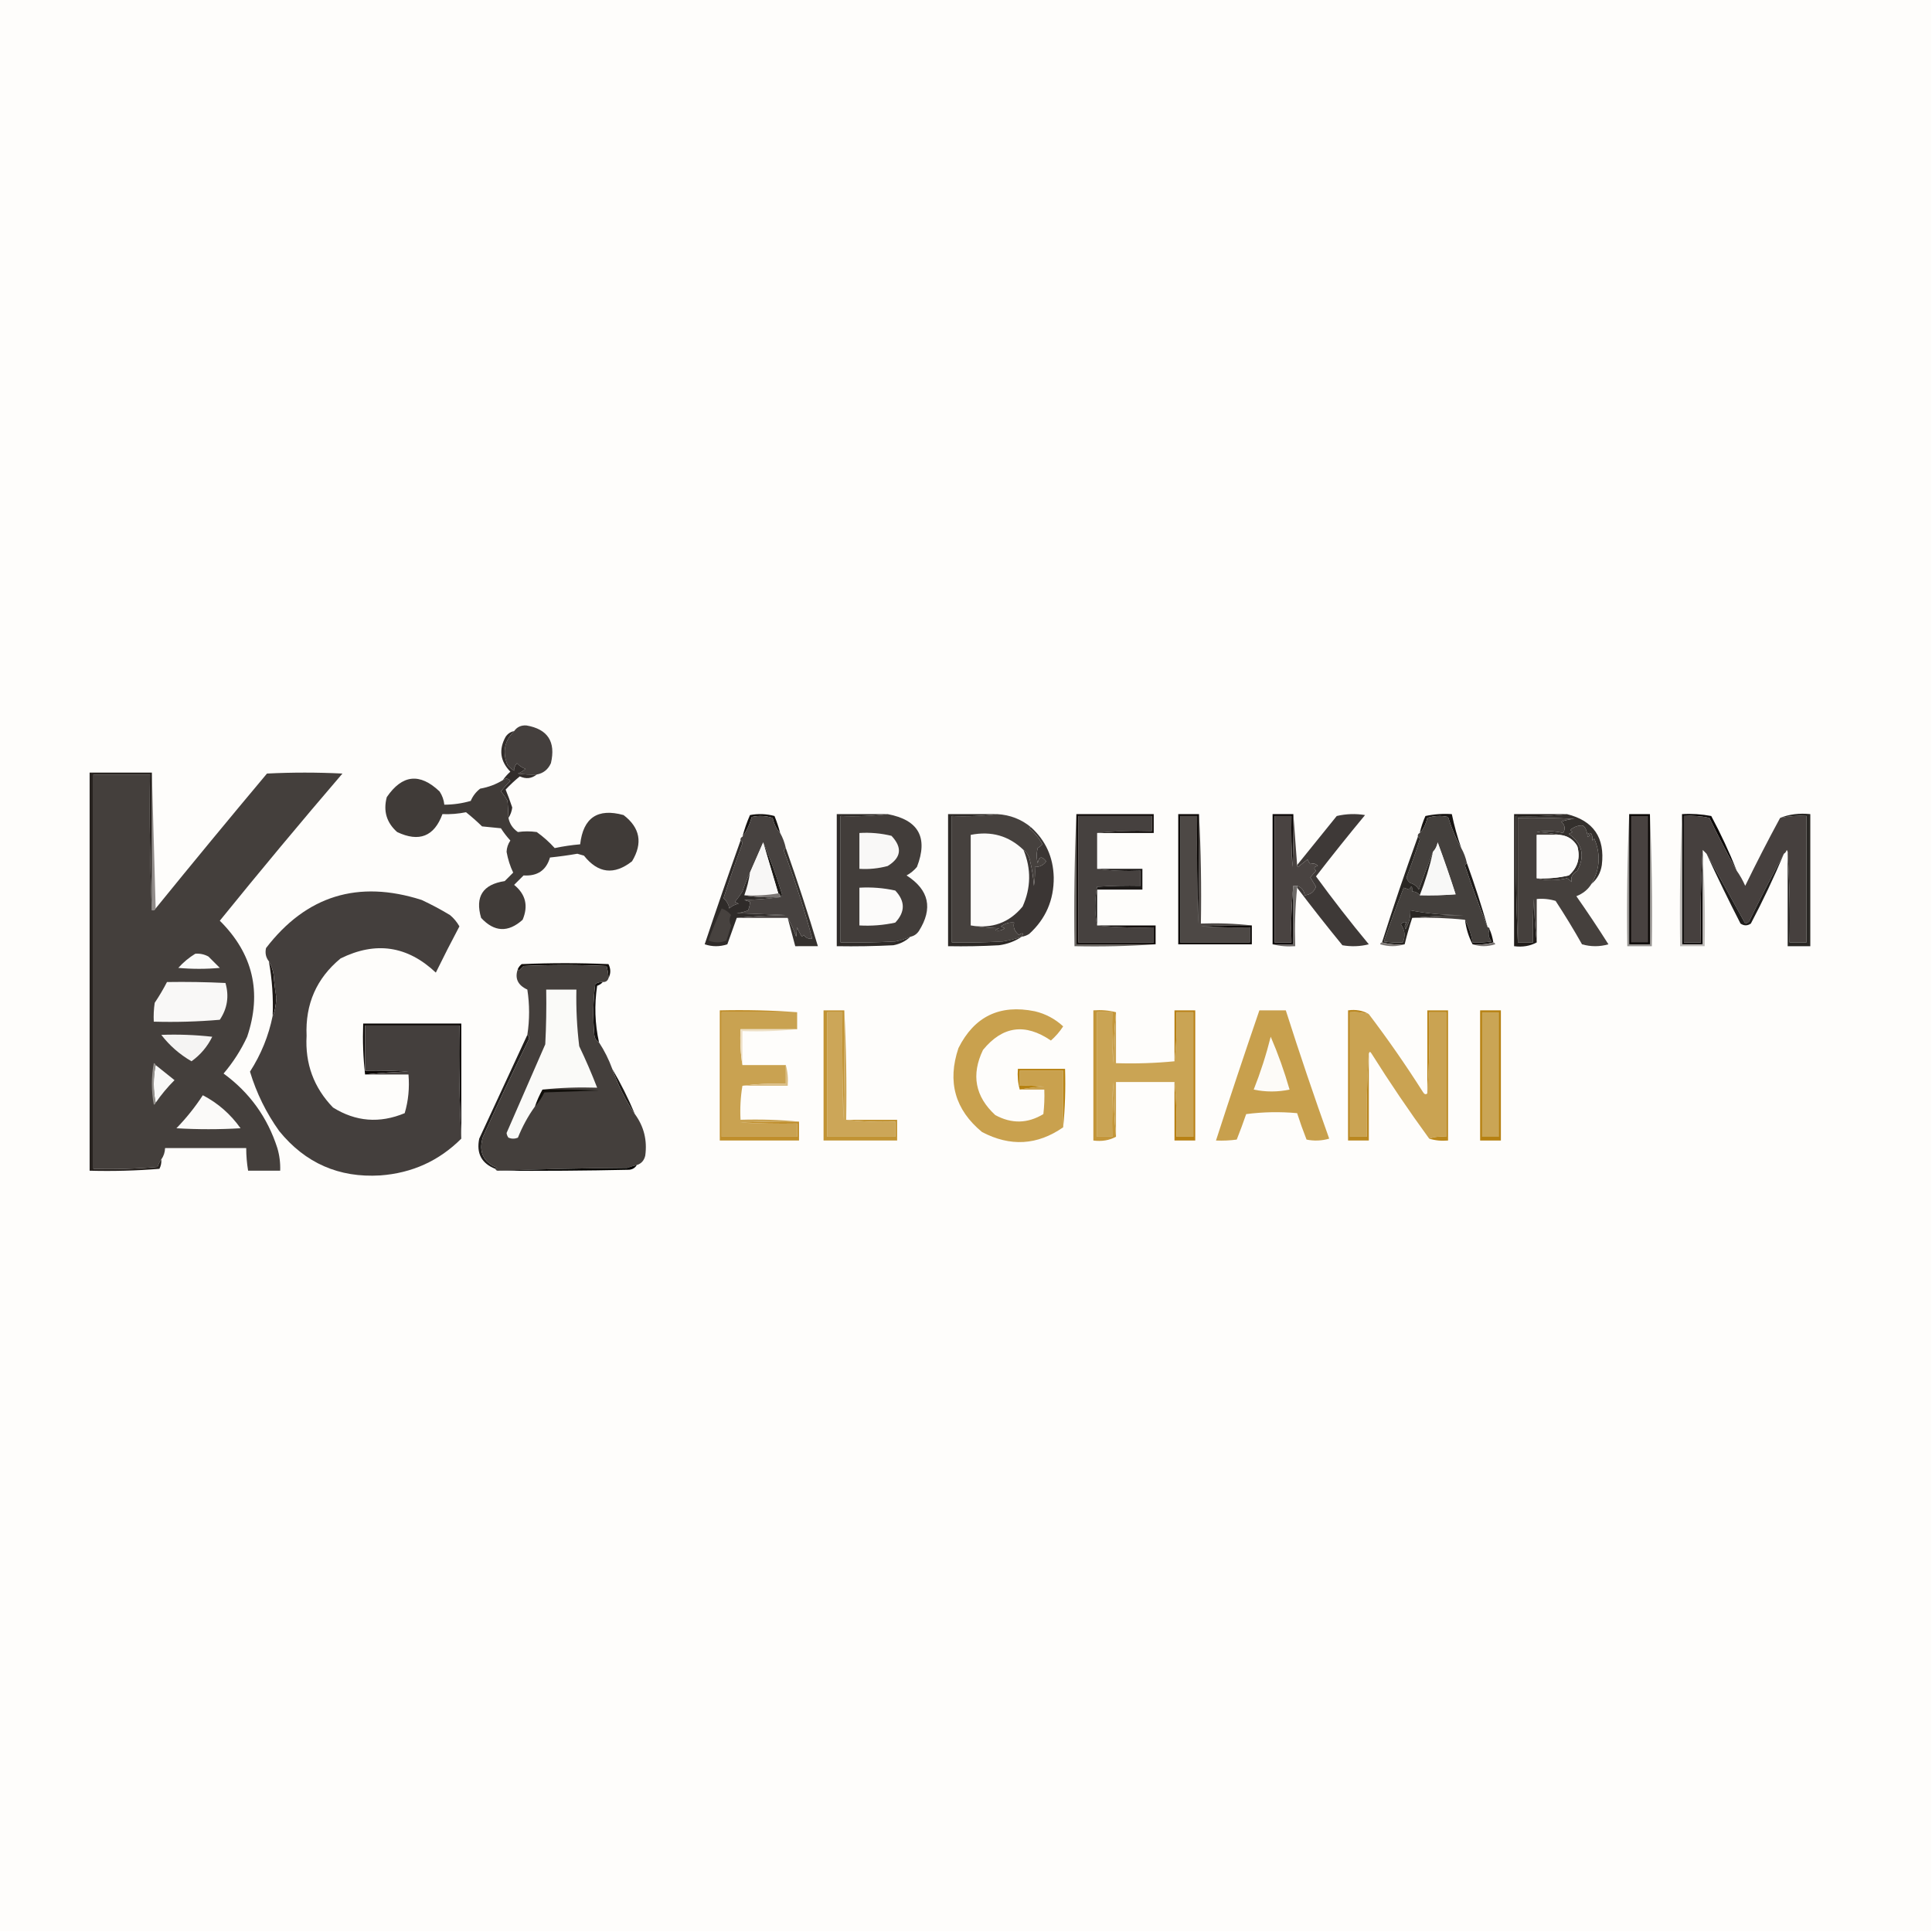
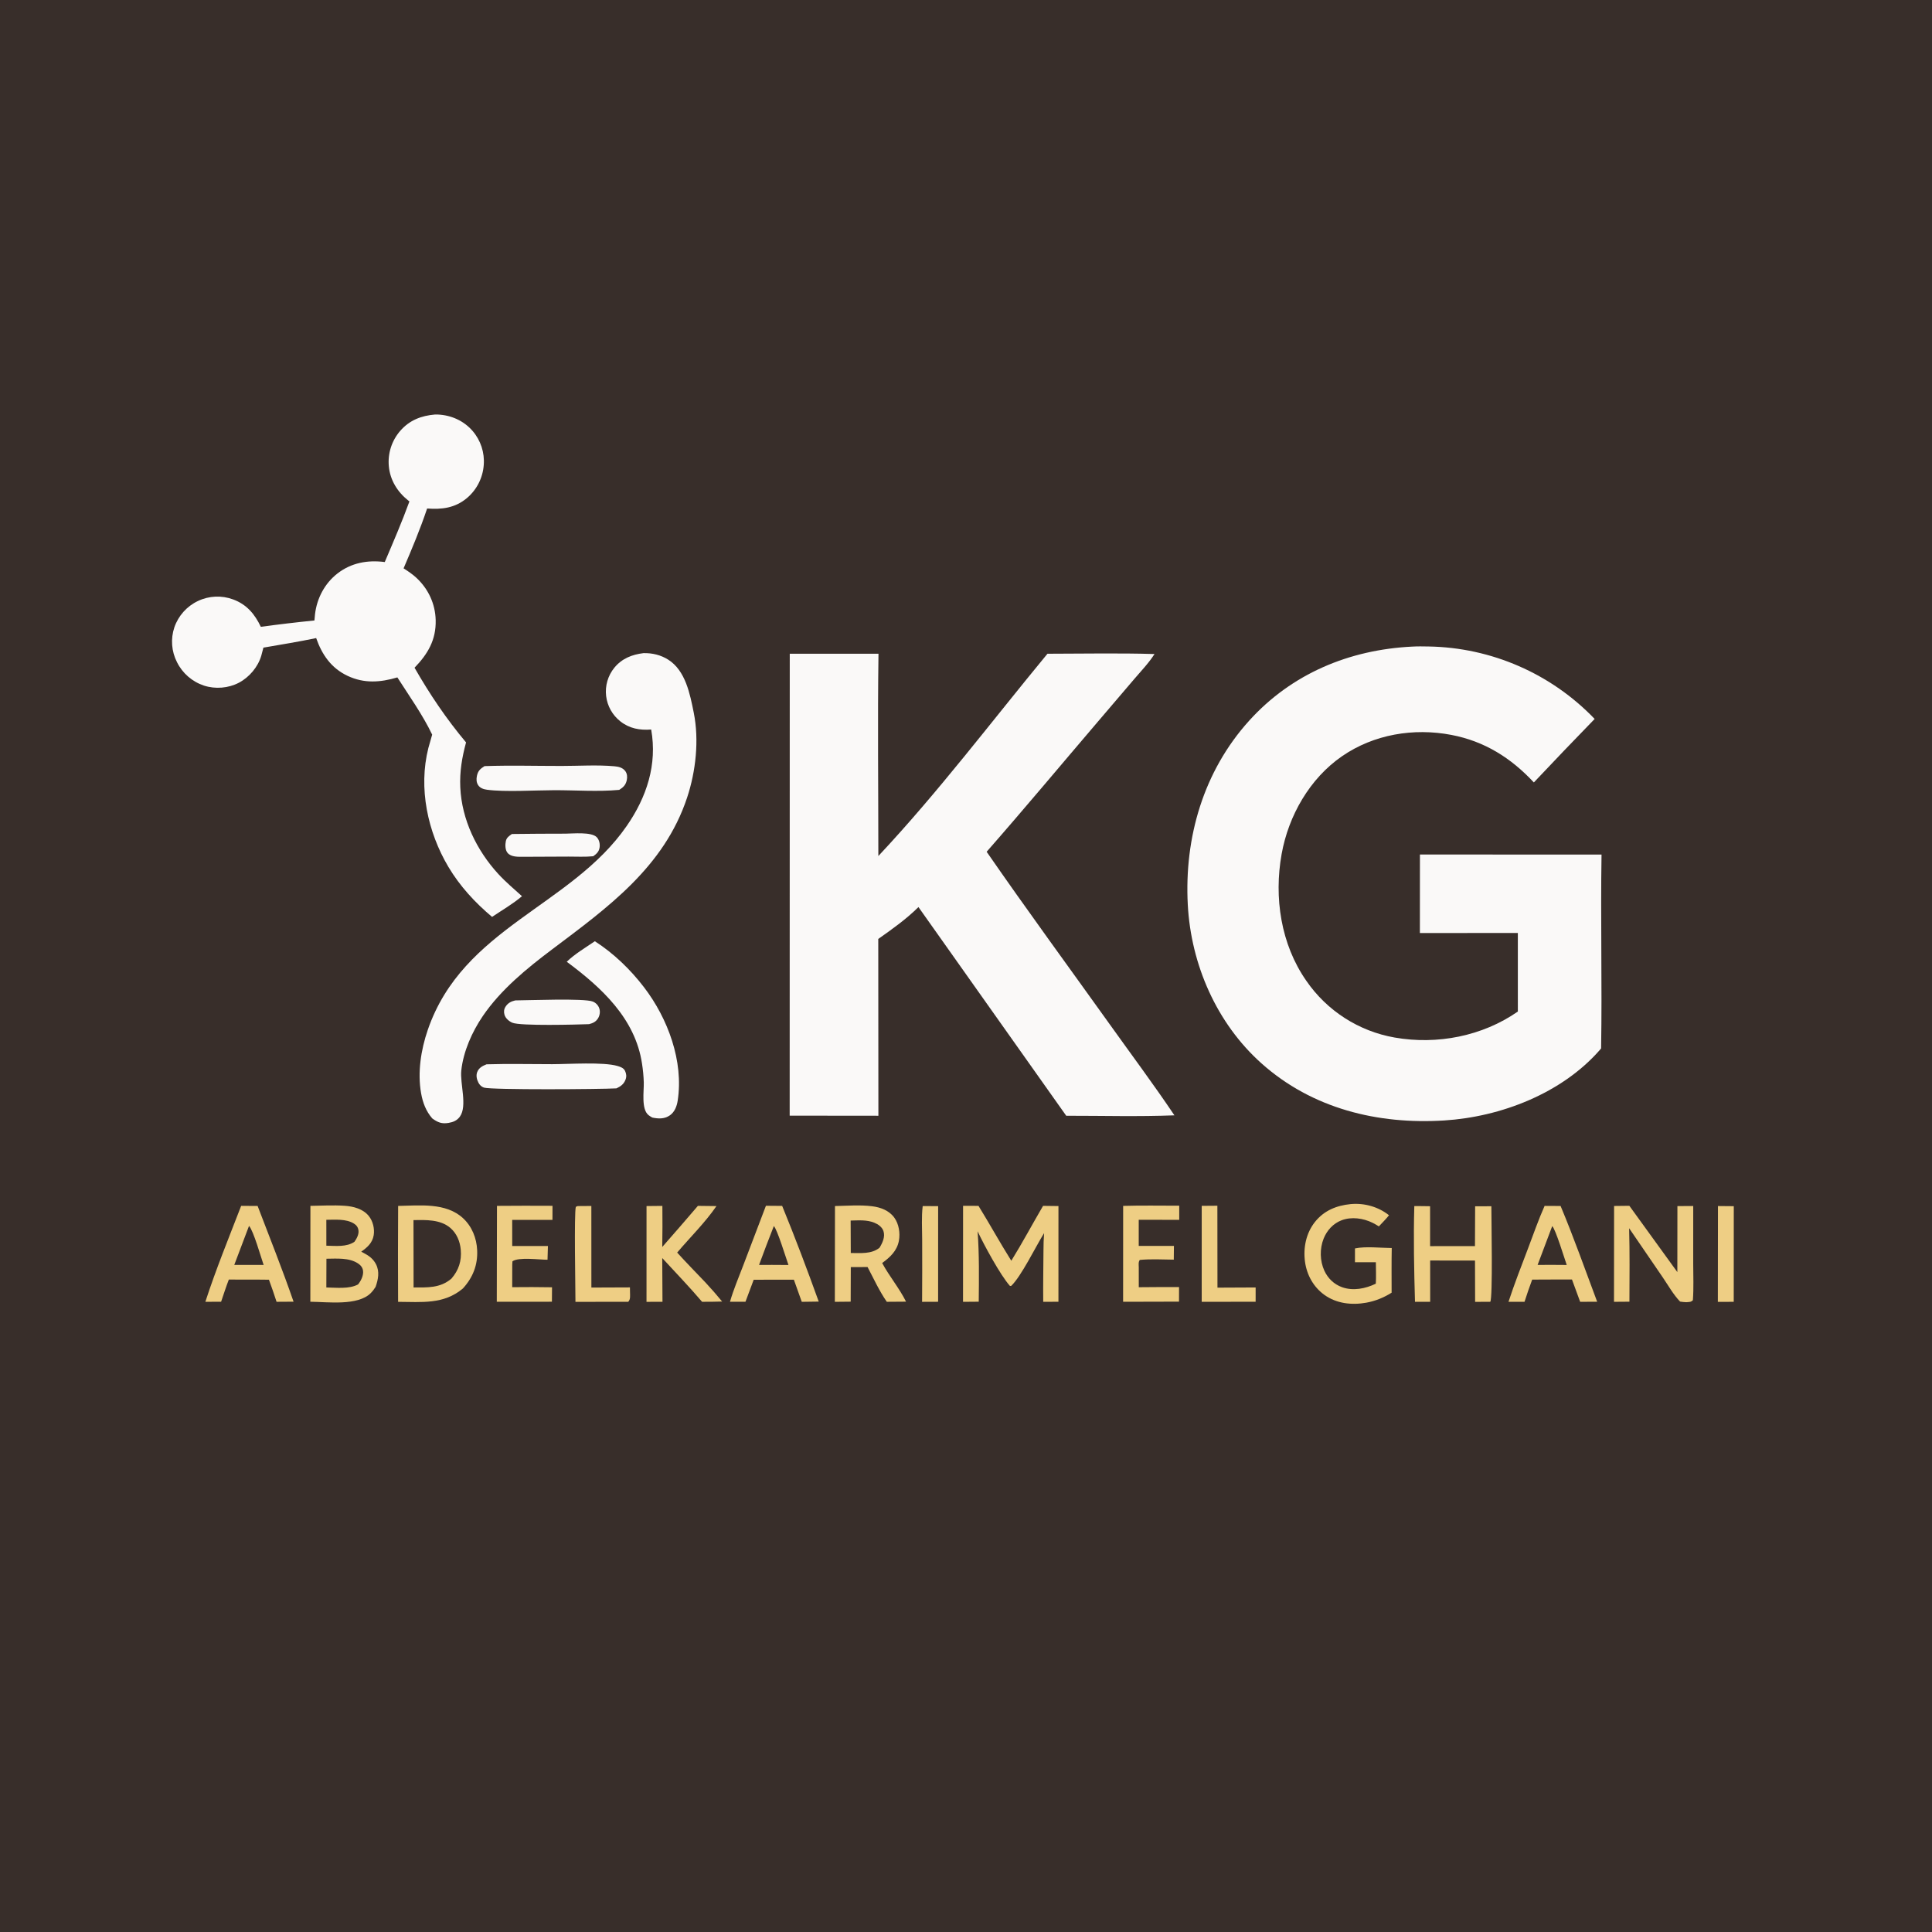
- <svg xmlns="http://www.w3.org/2000/svg" width="1024" height="1024" style="shape-rendering:geometricPrecision;text-rendering:geometricPrecision;image-rendering:optimizeQuality;fill-rule:evenodd;clip-rule:evenodd">
-   <path style="opacity:1" fill="#fefdfb" d="M-.5-.5h1024v1024H-.5V-.5z" />
-   <path style="opacity:1" fill="#443f3d" d="M284.5 410.5a50.464 50.464 0 0 1-10-.5 12.403 12.403 0 0 0 4-2.5c-1.796-.641-3.296-1.641-4.5-3-1.193 1.478-1.693 2.812-1.5 4a14.972 14.972 0 0 1-3.5-3c-2.82-6.872-1.653-12.872 3.5-18 1.531-2.18 3.698-3.18 6.5-3 11.323 1.955 15.656 8.622 13 20-1.512 3.357-4.012 5.357-7.5 6z" />
-   <path style="opacity:1" fill="#322d2b" d="M272.5 387.5c-5.153 5.128-6.32 11.128-3.5 18a14.972 14.972 0 0 0 3.5 3c-.193-1.188.307-2.522 1.5-4 1.204 1.359 2.704 2.359 4.5 3a12.403 12.403 0 0 1-4 2.5c3.317.498 6.65.665 10 .5-2.691 2.166-5.691 2.499-9 1a74.048 74.048 0 0 0-7.5 7 146.358 146.358 0 0 1 3.5 9.5 13.021 13.021 0 0 1-2 5.5 273.887 273.887 0 0 0-.5-9 26.091 26.091 0 0 0-3.5-5 38.929 38.929 0 0 1 5-5.5c-1.064-1.511-2.397-1.677-4-.5a25.14 25.14 0 0 1 4-4.5c-5.412-5.552-6.246-11.719-2.5-18.5 1.129-1.641 2.629-2.641 4.5-3z" />
-   <path style="opacity:1" fill="#918c8a" d="m80.5 409.5 2 72c-.342.838-1.008 1.172-2 1v-73z" />
-   <path style="opacity:1" fill="#151210" d="M413.5 441.5c-1.789-1.734-3.122-4.401-4-8-3.622-1.159-7.289-1.325-11-.5-1.312 4.351-2.979 7.851-5 10.5a78.28 78.28 0 0 1 4-11.5 28.717 28.717 0 0 1 13 .5 71.408 71.408 0 0 1 3 9z" />
-   <path style="opacity:1" fill="#0d0a09" d="M891.5 431.5a62.792 62.792 0 0 1 15.5 1 284.99 284.99 0 0 1 13.5 29 549.422 549.422 0 0 1-14.5-28c-4.401-.967-8.901-1.3-13.5-1v67h9a600.937 600.937 0 0 1 1-49v50h-11v-69z" />
-   <path style="opacity:1" fill="#34302d" d="M830.5 431.5c14.08 3.475 20.247 12.475 18.5 27-.629 4.107-2.463 7.44-5.5 10 4.531-7.765 5.031-15.765 1.5-24l-1 1c.148-1.325-.018-2.492-.5-3.5-.667-.667-1.333-.667-2 0 1.196.654 1.196 1.154 0 1.5-.472-3.704-1.472-5.704-3-6-1.808-.009-3.475.491-5 1.5-1.333.667-1.333 1.333 0 2l-2 1c7.212 5.121 8.712 11.621 4.5 19.5-2.623 1.515-3.623 3.515-3 6a7.248 7.248 0 0 0-2.5-2c-5.463 1.306-10.796 1.306-16 0a61.522 61.522 0 0 0 17-1.5c4.711-4.14 6.211-9.306 4.5-15.5-2.096-3.635-5.263-5.635-9.5-6-3.812-.824-7.812-1.324-12-1.5 4.722-.777 9.389-.61 14 .5 1.312-2.236.979-4.236-1-6a26.724 26.724 0 0 1 7-1.5c-9.994-.5-19.994-.666-30-.5v66a1123.002 1123.002 0 0 1-1-67c9.182.327 18.182-.007 27-1z" />
-   <path style="opacity:1" fill="#46403e" d="M920.5 461.5c1.726 2.442 3.226 5.109 4.5 8a913.526 913.526 0 0 1 18.5-36 53.805 53.805 0 0 1 14-1v67h-9a552.805 552.805 0 0 0-1-47 2.428 2.428 0 0 0-.5-2c-.278.916-.778 1.582-1.5 2a909.611 909.611 0 0 0-18.5 36 3.943 3.943 0 0 1-2 1 6453.93 6453.93 0 0 0-20.5-37l-2-2a600.937 600.937 0 0 0-1 49h-9v-67c4.599-.3 9.099.033 13.5 1a549.422 549.422 0 0 0 14.5 28z" />
-   <path style="opacity:1" fill="#171412" d="M774.5 449.5c-2.668-4.676-5.002-10.176-7-16.5-3.711-.825-7.378-.659-11 .5-.878 3.599-2.211 6.266-4 8a48.716 48.716 0 0 1 3-9 49.87 49.87 0 0 1 14-1 137.743 137.743 0 0 0 5 18z" />
-   <path style="opacity:1" fill="#292724" d="M947.5 452.5a552.805 552.805 0 0 1 1 47h9v-67a53.805 53.805 0 0 0-14 1c4.896-1.946 10.229-2.613 16-2v70h-12v-49z" />
-   <path style="opacity:1" fill="#fcfbfa" d="M542.5 450.5c4.119 10.061 3.952 20.061-.5 30-7.074 8.577-16.241 11.91-27.5 10v-48c10.897-2.177 20.23.49 28 8z" />
-   <path style="opacity:1" fill="#403b38" d="M266.5 413.5c1.603-1.177 2.936-1.011 4 .5a38.929 38.929 0 0 0-5 5.5 26.091 26.091 0 0 1 3.5 5c.229 3.235.396 6.235.5 9 .591 3.114 2.258 5.614 5 7.5 3.26-.482 6.593-.482 10 0 3.552 2.56 6.719 5.393 9.5 8.5a113.352 113.352 0 0 1 13.5-2c1.617-14.115 9.284-19.281 23-15.5 8.781 6.71 10.281 14.877 4.5 24.5-9.498 7.445-17.998 6.445-25.5-3l-3.5-1c-4.82.831-9.653 1.498-14.5 2-1.992 6.791-6.659 9.957-14 9.5l-5 5c6.115 4.959 7.615 11.126 4.5 18.5-7.667 6.875-15 6.541-22-1-3.296-11.235.87-17.735 12.5-19.5l4.5-4.5c-1.616-3.354-2.782-7.02-3.5-11a11.284 11.284 0 0 1 2-6 47.05 47.05 0 0 1-5-6.5l-10-1a114.41 114.41 0 0 0-8.5-7.5 52.85 52.85 0 0 1-12.5 1c-4.351 11.847-12.351 15.014-24 9.5-5.615-4.968-7.448-11.135-5.5-18.5 8.177-11.978 17.51-12.978 28-3 1.411 2.15 2.245 4.484 2.5 7 4.76-.013 9.426-.68 14-2 1.092-2.594 2.759-4.761 5-6.5 4.368-.767 8.368-2.267 12-4.5z" />
-   <path style="opacity:1" fill="#0a0605" d="M685.5 431.5c.166 9.339 0 18.673-.5 28-.5-8.994-.666-17.994-.5-27h-9v67h9c-.327-10.181.006-20.181 1-30v31h-11v-69h11z" />
-   <path style="opacity:1" fill="#3e3937" d="M687.5 470.5v-1c2.393.853 3.726 2.519 4 5 2.881-.198 4.881-1.698 6-4.5l-3-5a604.676 604.676 0 0 0 3-3.5c-1.402-1.342-1.069-2.176 1-2.5-1.072-1.284-2.405-1.617-4-1a9.454 9.454 0 0 1-1.5-2.5l-5 4c-.399-.228-.565-.562-.5-1 6.977-8.648 13.977-17.314 21-26a38.064 38.064 0 0 1 15-.5 1209.93 1209.93 0 0 0-26 32.5 726.761 726.761 0 0 0 28 36 33.225 33.225 0 0 1-14 .5 1024.056 1024.056 0 0 1-24-30.5z" />
-   <path style="opacity:1" fill="#423d3a" d="M470.5 431.5c16.38 3.093 21.547 12.426 15.5 28a18.778 18.778 0 0 1-5.5 4.5c11.937 7.652 14.104 17.485 6.5 29.5-1.129 1.641-2.629 2.641-4.5 3a39.98 39.98 0 0 1-8 2.5c-9.661.5-19.328.666-29 .5v-67c8.517.326 16.85-.007 25-1z" />
-   <path style="opacity:1" fill="#f9f8f7" d="M455.5 441.5a57.025 57.025 0 0 1 17 1.5c5.872 6.225 5.205 11.558-2 16a45.902 45.902 0 0 1-15 1.5v-19z" />
-   <path style="opacity:1" fill="#1d1a18" d="M777.5 457.5a505.146 505.146 0 0 1 11 34 618.173 618.173 0 0 1-12-32.5c.07-.765.403-1.265 1-1.5z" />
-   <path style="opacity:1" fill="#3b3634" d="M546.5 438.5c7.737 7.006 11.737 15.839 12 26.5.115 12.005-4.218 22.005-13 30a10.134 10.134 0 0 1-4 1.5c1.179-2.007.679-2.34-1.5-1-2.282-1.866-3.115-4.032-2.5-6.5-2.517-.257-4.85.41-7 2l2 1c-1.544 1.187-3.211 1.52-5 1l2-1c-5.184-.174-10.184-.674-15-1.5 11.259 1.91 20.426-1.423 27.5-10 4.452-9.939 4.619-19.939.5-30 1.91 1.475 3.076 3.475 3.5 6a78.39 78.39 0 0 1 2 13c.498-3.317.665-6.65.5-10 2.561.053 4.561-.947 6-3-2.316-2.927-3.816-2.593-4.5 1a16.242 16.242 0 0 1 0-8 11.38 11.38 0 0 0 2.5-2 28.54 28.54 0 0 0-7-8.5c.228-.399.562-.565 1-.5z" />
-   <path style="opacity:1" fill="#46413f" d="M581.5 441.5v19c7.482.992 15.148 1.325 23 1v8c-7.674-.166-15.341 0-23 .5-1.327 6.932-1.327 13.765 0 20.5 9.819.994 19.819 1.327 30 1v8h-40v-67h39v8c-9.848-.327-19.514.006-29 1z" />
-   <path style="opacity:1" fill="#1d1a18" d="M581.5 460.5h24v11h-24v19c-1.327-6.735-1.327-13.568 0-20.5 7.659-.5 15.326-.666 23-.5v-8c-7.852.325-15.518-.008-23-1z" />
-   <path style="opacity:1" fill="#45403d" d="M826.5 442.5h-12v23c5.204 1.306 10.537 1.306 16 0a7.248 7.248 0 0 1 2.5 2c-.623-2.485.377-4.485 3-6 4.212-7.879 2.712-14.379-4.5-19.5l2-1c-1.333-.667-1.333-1.333 0-2 1.525-1.009 3.192-1.509 5-1.5 1.528.296 2.528 2.296 3 6 1.196-.346 1.196-.846 0-1.5.667-.667 1.333-.667 2 0 .482 1.008.648 2.175.5 3.5l1-1c3.531 8.235 3.031 16.235-1.5 24-1.827 2.974-4.493 5.141-8 6.5a656.39 656.39 0 0 1 17 25.5c-4.667 1.333-9.333 1.333-14 0a401.586 401.586 0 0 0-14-23 25.879 25.879 0 0 0-10-1v23a260.63 260.63 0 0 1-1.5-23c-.5 7.659-.666 15.326-.5 23h-8v-66c10.006-.166 20.006 0 30 .5-2.4.186-4.734.686-7 1.5 1.979 1.764 2.312 3.764 1 6-4.611-1.11-9.278-1.277-14-.5 4.188.176 8.188.676 12 1.5z" />
-   <path style="opacity:1" fill="#fdfcfb" d="M826.5 442.5c4.237.365 7.404 2.365 9.5 6 1.711 6.194.211 11.36-4.5 15.5a61.522 61.522 0 0 1-17 1.5v-23h12z" />
-   <path style="opacity:1" fill="#474240" d="M413.5 441.5c1.371 2.436 2.371 5.103 3 8-.597.235-.93.735-1 1.5 6.011 16.167 11.011 31.667 15 46.5-1.951.273-3.451-.393-4.5-2l-1 1a29.144 29.144 0 0 1-2.5-5 317.314 317.314 0 0 0-.5 5c-1.232-3.561-2.732-6.894-4.5-10h-27a332.95 332.95 0 0 1 26-1.5l-26-1a20.2 20.2 0 0 0 6-1.5c.665-1.601.999-3.101 1-4.5l-3-1a177.566 177.566 0 0 0 19-1.5c.597-.235.93-.735 1-1.5-3.032-9.99-6.366-19.156-10-27.5a5898.689 5898.689 0 0 0-7 16 86.539 86.539 0 0 0-4 10 47.127 47.127 0 0 1-4 5.5l2 1c-1.921.36-3.588 1.194-5 2.5-.171-1.824-1.171-3.658-3-5.5a743.374 743.374 0 0 1 10-29c-.07-.765-.403-1.265-1-1.5-.172-.992.162-1.658 1-2 2.021-2.649 3.688-6.149 5-10.5 3.711-.825 7.378-.659 11 .5.878 3.599 2.211 6.266 4 8z" />
-   <path style="opacity:1" fill="#1d1a17" d="M413.5 475.5c.172-.992-.162-1.658-1-2l-8-27c3.634 8.344 6.968 17.51 10 27.5-.07.765-.403 1.265-1 1.5z" />
-   <path style="opacity:1" fill="#f8f7f6" d="m404.5 446.5 8 27c-5.81.99-11.81 1.323-18 1a60.48 60.48 0 0 0 3-12 5898.689 5898.689 0 0 1 7-16z" />
-   <path style="opacity:1" fill="#2f2b28" d="M470.5 431.5c-8.15.993-16.483 1.326-25 1v67c9.672.166 19.339 0 29-.5a39.98 39.98 0 0 0 8-2.5c-2.465 2.337-5.465 3.837-9 4.5-9.994.5-19.994.666-30 .5v-70h27z" />
-   <path style="opacity:1" fill="#fcfbfa" d="M455.5 470.5c6.425-.37 12.758.13 19 1.5 5.333 5.667 5.333 11.333 0 17a69.558 69.558 0 0 1-19 1.5v-20z" />
-   <path style="opacity:1" fill="#2f2b29" d="M392.5 445.5c.597.235.93.735 1 1.5a743.374 743.374 0 0 0-10 29c1.829 1.842 2.829 3.676 3 5.5 1.412-1.306 3.079-2.14 5-2.5l-2-1a47.127 47.127 0 0 0 4-5.5 86.539 86.539 0 0 1 4-10 60.48 60.48 0 0 1-3 12c6.145.99 12.478 1.323 19 1a177.566 177.566 0 0 1-19 1.5l3 1c-.001 1.399-.335 2.899-1 4.5a20.2 20.2 0 0 1-6 1.5l26 1c-8.843.17-17.51.67-26 1.5-1.658 4.638-3.325 9.305-5 14-4 1.333-8 1.333-12 0a2664.541 2664.541 0 0 1 19-55z" />
-   <path style="opacity:1" fill="#67635f" d="M570.5 431.5v69h42a462.903 462.903 0 0 1-43 1c-.331-23.506.002-46.839 1-70z" />
-   <path style="opacity:1" fill="#1f1d1b" d="M945.5 452.5a466.37 466.37 0 0 1-17.5 37c-1.814 1.26-3.647 1.26-5.5 0a945.555 945.555 0 0 1-18-37 6453.93 6453.93 0 0 1 20.5 37 3.943 3.943 0 0 0 2-1 909.611 909.611 0 0 1 18.5-36z" />
-   <path style="opacity:1" fill="#7a7573" d="M412.5 473.5c.838.342 1.172 1.008 1 2-6.522.323-12.855-.01-19-1 6.19.323 12.19-.01 18-1z" />
-   <path style="opacity:1" fill="#44403d" d="M774.5 449.5c1.371 2.436 2.371 5.103 3 8-.597.235-.93.735-1 1.5a618.173 618.173 0 0 0 12 32.5c.667 0 1 .333 1 1-.931 2.146-.597 4.312 1 6.5-3.317.498-6.65.665-10 .5-.735-4.305-2.068-8.305-4-12a204.323 204.323 0 0 0-28-1c8.824-.83 17.824-1.33 27-1.5-9.522.105-18.855-.728-28-2.5.178 3.355-.655 6.688-2.5 10-.684-1.284-.517-2.451.5-3.5-1.225-.563-2.225-.23-3 1 2.166 2.989 2.499 6.155 1 9.5a50.464 50.464 0 0 1-10-.5 731.22 731.22 0 0 1 10.5-28.5l3 1c1.087-2.432 1.587-2.098 1.5 1 1.699.027 3.033.694 4 2 6.342.166 12.675 0 19-.5a669.699 669.699 0 0 0-9.5-27.5c-.374 1.991-1.207 3.658-2.5 5a673.62 673.62 0 0 0-7.5 20c-1.008-1.759-2.508-2.926-4.5-3.5-1.074-.739-1.741-1.739-2-3a355.495 355.495 0 0 0 7-20c-.07-.765-.403-1.265-1-1.5-.172-.992.162-1.658 1-2 1.789-1.734 3.122-4.401 4-8 3.622-1.159 7.289-1.325 11-.5 1.998 6.324 4.332 11.824 7 16.5z" />
-   <path style="opacity:1" fill="#f8f8f7" d="M752.5 474.5a152.536 152.536 0 0 0 7-23c1.293-1.342 2.126-3.009 2.5-5a669.699 669.699 0 0 1 9.5 27.5c-6.325.5-12.658.666-19 .5z" />
-   <path style="opacity:1" fill="#130e0c" d="M570.5 431.5h41v10h-30c9.486-.994 19.152-1.327 29-1v-8h-39v67h40v-8c-10.181.327-20.181-.006-30-1h31v10h-42v-69z" />
-   <path style="opacity:1" fill="#bdbab7" d="M891.5 431.5v69h11v-47a576.628 576.628 0 0 1 1 48h-13c-.331-23.506.002-46.839 1-70z" />
-   <path style="opacity:1" fill="#211d1a" d="M830.5 431.5c-8.818.993-17.818 1.327-27 1-.331 22.506.003 44.84 1 67h8c-.166-7.674 0-15.341.5-23a260.63 260.63 0 0 0 1.5 23c-3.529 1.923-7.529 2.589-12 2v-70h28z" />
-   <path style="opacity:1" fill="#47423f" d="M382.5 481.5c1.949.684 3.615 1.851 5 3.5-1.048 1.756-1.048 3.59 0 5.5a111.02 111.02 0 0 1-2.5 8c-3.125 1.287-6.291 1.287-9.5 0a198.782 198.782 0 0 1 7-17z" />
-   <path style="opacity:1" fill="#494341" d="m685.5 431.5 2 27c-.065.438.101.772.5 1l5-4c.374.916.874 1.75 1.5 2.5 1.595-.617 2.928-.284 4 1-2.069.324-2.402 1.158-1 2.5a604.676 604.676 0 0 1-3 3.5l3 5c-1.119 2.802-3.119 4.302-6 4.5-.274-2.481-1.607-4.147-4-5h-2c-.994 9.819-1.327 19.819-1 30h-9v-67h9c-.166 9.006 0 18.006.5 27 .5-9.327.666-18.661.5-28z" />
-   <path style="opacity:1" fill="#6d6967" d="M685.5 469.5h2v1c-.994 10.153-1.328 20.486-1 31-4.202.317-8.202-.017-12-1h11v-31z" />
-   <path style="opacity:1" fill="#292623" d="M751.5 443.5c.597.235.93.735 1 1.5a355.495 355.495 0 0 1-7 20c.259 1.261.926 2.261 2 3 1.992.574 3.492 1.741 4.5 3.5a673.62 673.62 0 0 1 7.5-20 152.536 152.536 0 0 1-7 23c-.967-1.306-2.301-1.973-4-2 .087-3.098-.413-3.432-1.5-1l-3-1a731.22 731.22 0 0 0-10.5 28.5c3.317.498 6.65.665 10 .5 1.499-3.345 1.166-6.511-1-9.5.775-1.23 1.775-1.563 3-1-1.017 1.049-1.184 2.216-.5 3.5 1.845-3.312 2.678-6.645 2.5-10 9.145 1.772 18.478 2.605 28 2.5-9.176.17-18.176.67-27 1.5a167.71 167.71 0 0 0-4 14c-4.202.317-8.202-.017-12-1a1381.426 1381.426 0 0 1 19-56z" />
-   <path style="opacity:1" fill="#979491" d="M863.5 431.5v69h11v-69a1225.063 1225.063 0 0 1 1 70h-13c-.331-23.506.002-46.839 1-70z" />
-   <path style="opacity:1" fill="#0a0705" d="M863.5 431.5h11v69h-11v-69z" />
-   <path style="opacity:1" fill="#484240" d="M864.5 432.5h9v67h-9v-67z" />
-   <path style="opacity:1" fill="#443f3c" d="M85.5 614.5c-.839 1.141-1.506 2.474-2 4a289.882 289.882 0 0 1-34 1v-209h30c-.33 24.172.002 48.172 1 72 .992.172 1.658-.162 2-1a5869.081 5869.081 0 0 1 59-71.5 400.05 400.05 0 0 1 40 0 3608.49 3608.49 0 0 0-65 78c17.598 17.467 22.432 37.967 14.5 61.5a84.814 84.814 0 0 1-12.5 19.5c13.786 10.072 23.286 23.239 28.5 39.5a37.118 37.118 0 0 1 1.5 12h-17a73.314 73.314 0 0 1-1-12h-43c-.095 2.286-.762 4.286-2 6z" />
-   <path style="opacity:1" fill="#46413e" d="M528.5 431.5c6.858.392 12.858 2.726 18 7-.438-.065-.772.101-1 .5a28.54 28.54 0 0 1 7 8.5 11.38 11.38 0 0 1-2.5 2 16.242 16.242 0 0 0 0 8c.684-3.593 2.184-3.927 4.5-1-1.439 2.053-3.439 3.053-6 3a50.464 50.464 0 0 1-.5 10 78.39 78.39 0 0 0-2-13c-.424-2.525-1.59-4.525-3.5-6-7.77-7.51-17.103-10.177-28-8v48c4.816.826 9.816 1.326 15 1.5l-2 1c1.789.52 3.456.187 5-1l-2-1c2.15-1.59 4.483-2.257 7-2-.615 2.468.218 4.634 2.5 6.5 2.179-1.34 2.679-1.007 1.5 1a60.826 60.826 0 0 1-10 2.5c-8.994.5-17.994.666-27 .5v-67c8.184.326 16.184-.008 24-1z" />
-   <path style="opacity:1" fill="#35312e" d="M416.5 449.5a1183.376 1183.376 0 0 1 17 52h-12l-4-15c1.768 3.106 3.268 6.439 4.5 10 .179-1.924.346-3.591.5-5a29.144 29.144 0 0 0 2.5 5l1-1c1.049 1.607 2.549 2.273 4.5 2-3.989-14.833-8.989-30.333-15-46.5.07-.765.403-1.265 1-1.5z" />
-   <path style="opacity:1" fill="#2d2926" d="M528.5 431.5c-7.816.992-15.816 1.326-24 1v67c9.006.166 18.006 0 27-.5a60.826 60.826 0 0 0 10-2.5c-3.548 2.399-7.548 3.899-12 4.5-8.994.5-17.994.666-27 .5v-70h26z" />
-   <path style="opacity:1" fill="#4d4845" d="M635.5 431.5a841.82 841.82 0 0 1 1 58c9.182-.327 18.182.007 27 1-9.006-.166-18.006 0-27 .5 8.66.5 17.327.666 26 .5v8h-37v-67h9c-.167 19.003 0 38.003.5 57 .5-19.33.667-38.664.5-58z" />
-   <path style="opacity:1" fill="#0e0a08" d="M635.5 431.5c.167 19.336 0 38.67-.5 58-.5-18.997-.667-37.997-.5-57h-9v67h37v-8c-8.673.166-17.34 0-26-.5 8.994-.5 17.994-.666 27-.5v10h-39v-69h11z" />
-   <path style="opacity:1" fill="#181513" d="M776.5 487.5c1.932 3.695 3.265 7.695 4 12 3.35.165 6.683-.002 10-.5-1.597-2.188-1.931-4.354-1-6.5a29.417 29.417 0 0 1 2 7c-3.462.982-7.129 1.315-11 1-2.11-4.002-3.443-8.335-4-13z" />
-   <path style="opacity:1" fill="#7d7875" d="M732.5 499.5c3.798.983 7.798 1.317 12 1-4.183 1.311-8.516 1.311-13 0 .124-.607.457-.94 1-1z" />
-   <path style="opacity:1" fill="#787371" d="M791.5 499.5c.543.06.876.393 1 1-4.149 1.309-8.149 1.309-12 0 3.871.315 7.538-.018 11-1z" />
-   <path style="opacity:1" fill="#fbfbfa" d="M103.5 505.5c2.489-.202 4.823.298 7 1.5l6 6a121.19 121.19 0 0 1-22 0c2.701-2.995 5.702-5.495 9-7.5z" />
-   <path style="opacity:1" fill="#120e0b" d="M322.5 518.5c-.022-2.032-.355-4.198-1-6.5a484.008 484.008 0 0 0-44 0l-2.5 2.5c-.399-.228-.565-.562-.5-1 .453-.958 1.119-1.792 2-2.5a528.986 528.986 0 0 1 46 0c1.279 2.498 1.279 4.998 0 7.5z" />
-   <path style="opacity:1" fill="#f9f8f7" d="M88.5 520.5c10.339-.166 20.672 0 31 .5 2.015 6.993 1.015 13.493-3 19.5a307.164 307.164 0 0 1-35 1c-.165-3.35.002-6.683.5-10a108.904 108.904 0 0 0 6.5-11z" />
-   <path style="opacity:1" fill="#1e1917" d="M142.5 509.5c1.276 2.062 2.11 4.396 2.5 7 .336 4.189.836 8.356 1.5 12.5-.338 4.604-1.005 7.771-2 9.5a130.89 130.89 0 0 0-2-29z" />
-   <path style="opacity:1" fill="#13100f" d="M319.5 520.5c-.761.891-1.761 1.558-3 2-1.528 10.126-1.195 20.126 1 30-1.466-.847-2.3-2.18-2.5-4a122.079 122.079 0 0 1 .5-27 6.846 6.846 0 0 1 4-1z" />
-   <path style="opacity:1" fill="#c9a251" d="M422.5 536.5v9h-30c-.323 6.522.01 12.855 1 19h23v10c-7.852-.325-15.518.008-23 1-.99 5.81-1.323 11.81-1 18 10.514-.328 20.847.006 31 1-10.339-.166-20.672 0-31 .5 9.994.5 19.994.666 30 .5v7h-40v-66h40z" />
-   <path style="opacity:1" fill="#cca658" d="M447.5 535.5a841.82 841.82 0 0 1 1 58c8.484.993 17.151 1.326 26 1v8h-36v-66h8c-.167 19.003 0 38.003.5 57 .5-19.33.667-38.664.5-58z" />
-   <path style="opacity:1" fill="#caa454" d="M591.5 536.5v27c10.514.328 20.847-.006 31-1 .993-8.484 1.326-17.151 1-26h9v66h-9c.327-9.848-.006-19.514-1-29h-31v29a415.136 415.136 0 0 1-1.5-29c-.5 9.661-.666 19.328-.5 29h-8v-66h8c-.166 9.006 0 18.006.5 27 .17-9.176.67-18.176 1.5-27z" />
-   <path style="opacity:1" fill="#caa352" d="M725.5 537.5a600.382 600.382 0 0 1 28.5 41c.838 1.499 1.671 1.832 2.5 1a462.903 462.903 0 0 0 1-43h9v66c-3.213-.31-6.213.023-9 1a792.268 792.268 0 0 1-30.5-45c-.69-1.238-1.19-1.238-1.5 0a484.723 484.723 0 0 0-1 44h-9v-66c3.439-.247 6.772.086 10 1z" />
-   <path style="opacity:1" fill="#c9a14e" d="M540.5 577.5c4.147-.825 8.481-1.325 13-1.5a84.902 84.902 0 0 0-13-.5v-8h23v30c-13.69 9.529-28.023 10.362-43 2.5-14.335-11.826-18.502-26.66-12.5-44.5 8.421-16.792 21.921-23.292 40.5-19.5 5.72 1.36 10.72 4.026 15 8-1.865 2.858-4.032 5.358-6.5 7.5-13.669-9.336-25.669-7.669-36 5-6.326 13.172-4.16 24.672 6.5 34.5 8.639 4.717 17.139 4.55 25.5-.5.499-4.321.666-8.654.5-13h-13z" />
-   <path style="opacity:1" fill="#f5f4f3" d="M85.5 548.5a183.08 183.08 0 0 1 27 1c-2.57 5.238-6.236 9.572-11 13-6.338-3.681-11.671-8.348-16-14z" />
-   <path style="opacity:1" fill="#c19334" d="M447.5 535.5c.167 19.336 0 38.67-.5 58-.5-18.997-.667-37.997-.5-57h-8v66h36v-8c-8.849.326-17.516-.007-26-1h27v11h-39v-69h11z" />
-   <path style="opacity:1" fill="#b88115" d="M622.5 573.5c.994 9.486 1.327 19.152 1 29h9v-66h-9c.326 8.849-.007 17.516-1 26v-27h11v69h-11v-31z" />
-   <path style="opacity:1" fill="#eddfc4" d="M422.5 545.5c-9.486.994-19.152 1.327-29 1v18c-.99-6.145-1.323-12.478-1-19h30z" />
-   <path style="opacity:1" fill="#c3963a" d="M591.5 536.5a359.343 359.343 0 0 0-1.5 27c-.5-8.994-.666-17.994-.5-27h-8v66h8c-.166-9.672 0-19.339.5-29 .17 9.842.67 19.509 1.5 29-3.529 1.923-7.529 2.589-12 2v-69c4.202-.317 8.202.017 12 1z" />
-   <path style="opacity:1" fill="#27221f" d="M80.5 409.5v73a1296.664 1296.664 0 0 1-1-72h-30v209a289.882 289.882 0 0 0 34-1c.494-1.526 1.161-2.859 2-4a9.107 9.107 0 0 1-1 5 343.225 343.225 0 0 1-37 1v-211h33z" />
-   <path style="opacity:1" fill="#f8f8f7" d="M82.5 564.5c3.303 2.658 6.636 5.325 10 8a84.56 84.56 0 0 0-10 12 50.501 50.501 0 0 1 0-20z" />
-   <path style="opacity:1" fill="#0c0806" d="M244.5 603.5a900.97 900.97 0 0 1-1-60h-50v24c7.674-.166 15.341 0 23 .5a260.63 260.63 0 0 0-23 1.5c-.993-8.818-1.327-17.818-1-27h52v61z" />
-   <path style="opacity:1" fill="#ba871c" d="M757.5 603.5c2.787-.977 5.787-1.31 9-1v-66h-9a462.903 462.903 0 0 1-1 43v-44h11v69c-3.542.313-6.875-.021-10-1z" />
-   <path style="opacity:1" fill="#c8a04d" d="M667.5 535.5h14a2039.044 2039.044 0 0 0 23 68 24.551 24.551 0 0 1-12 .5 228.546 228.546 0 0 1-5-14 122.079 122.079 0 0 0-27 .5 323.518 323.518 0 0 1-5 13.5 60.931 60.931 0 0 1-11 .5 4183.237 4183.237 0 0 1 23-69z" />
-   <path style="opacity:1" fill="#fdfbf8" d="M673.5 549.5c3.884 8.974 7.217 18.307 10 28a45.636 45.636 0 0 1-19 0 223.122 223.122 0 0 0 9-28z" />
-   <path style="opacity:1" fill="#b78212" d="M563.5 597.5v-30h-23v8a84.902 84.902 0 0 1 13 .5c-4.519.175-8.853.675-13 1.5-.982-3.462-1.315-7.129-1-11h25c.328 10.514-.006 20.847-1 31z" />
-   <path style="opacity:1" fill="#dabd85" d="M416.5 564.5c.982 3.462 1.315 7.129 1 11h-24c7.482-.992 15.148-1.325 23-1v-10z" />
-   <path style="opacity:1" fill="#94918d" d="M82.5 564.5a50.501 50.501 0 0 0 0 20c-.06.543-.393.876-1 1a61.002 61.002 0 0 1 0-22c.607.124.94.457 1 1z" />
-   <path style="opacity:1" fill="#211e1c" d="M279.5 548.5c1.073.751 1.24 1.751.5 3a1773.762 1773.762 0 0 0-24 51c-2.474 7.88.026 13.38 7.5 16.5-.228.399-.562.565-1 .5-7.26-2.847-10.093-8.18-8.5-16 8.514-18.36 17.014-36.693 25.5-55z" />
-   <path style="opacity:1" fill="#fbfaf9" d="M107.5 580.5c8.01 4.169 14.677 10.002 20 17.5a289.106 289.106 0 0 1-34 0 115.18 115.18 0 0 0 14-17.5z" />
-   <path style="opacity:1" fill="#1e1b18" d="M324.5 566.5a201.367 201.367 0 0 1 12 24c-4.813-6.956-8.813-14.956-12-24z" />
-   <path style="opacity:1" fill="#b68112" d="M784.5 535.5h11v69h-11v-69z" />
-   <path style="opacity:1" fill="#caa555" d="M785.5 536.5h9v66h-9v-66z" />
-   <path style="opacity:1" fill="#443f3d" d="M193.5 569.5a260.63 260.63 0 0 1 23-1.5c-7.659-.5-15.326-.666-23-.5v-24h50a900.97 900.97 0 0 0 1 60c-11.779 11.775-26.113 18.275-43 19.5-21.857 1.321-39.691-6.512-53.5-23.5-6.887-9.607-12.053-20.107-15.5-31.5 5.881-9.159 9.881-18.992 12-29.5.995-1.729 1.662-4.896 2-9.5a159.667 159.667 0 0 1-1.5-12.5c-.39-2.604-1.224-4.938-2.5-7-1.588-2.027-2.088-4.361-1.5-7 21.319-27.769 48.819-36.269 82.5-25.5a160.999 160.999 0 0 1 15 8 21.365 21.365 0 0 1 5 6 844.073 844.073 0 0 0-12.5 24.5c-15.043-14.209-31.876-16.709-50.5-7.5-12.747 10.532-18.747 24.199-18 41-.851 14.787 3.815 27.454 14 38 12.053 7.528 24.72 8.528 38 3 1.938-6.548 2.605-13.382 2-20.5h-23z" />
-   <path style="opacity:1" fill="#ba8720" d="M725.5 537.5c-3.228-.914-6.561-1.247-10-1v66h9a484.723 484.723 0 0 1 1-44v46h-11v-69c4.149-.58 7.816.086 11 2z" />
-   <path style="opacity:1" fill="#bf8e2c" d="M422.5 536.5h-40v66h40v-7c-10.006.166-20.006 0-30-.5 10.328-.5 20.661-.666 31-.5v10h-42v-69c13.844-.329 27.51.004 41 1z" />
-   <path style="opacity:1" fill="#443f3c" d="M322.5 518.5c-.473 1.406-1.473 2.073-3 2a6.846 6.846 0 0 0-4 1 122.079 122.079 0 0 0-.5 27c.2 1.82 1.034 3.153 2.5 4a68.744 68.744 0 0 1 7 14c3.187 9.044 7.187 17.044 12 24 4.781 6.526 6.615 13.859 5.5 22-.612 2.615-2.112 4.281-4.5 5a42.47 42.47 0 0 0-5 1.5c-22.837.168-45.504.668-68 1.5-.992.172-1.658-.162-2-1 .438.065.772-.101 1-.5-7.474-3.12-9.974-8.62-7.5-16.5a1773.762 1773.762 0 0 1 24-51c.74-1.249.573-2.249-.5-3a78.07 78.07 0 0 0 0-24c-5.119-2.365-6.786-6.032-5-11-.065.438.101.772.5 1l2.5-2.5a484.008 484.008 0 0 1 44 0c.645 2.302.978 4.468 1 6.5z" />
-   <path style="opacity:1" fill="#110f0b" d="M287.5 577.5c10.006-.166 20.006 0 30 .5l-29 1c-1.318 2.824-2.985 5.324-5 7.5a54.343 54.343 0 0 1 4-9z" />
-   <path style="opacity:1" fill="#fafaf8" d="M287.5 577.5a54.343 54.343 0 0 0-4 9c-3.621 5.069-6.621 10.569-9 16.5-1.667.667-3.333.667-5 0a4.933 4.933 0 0 1-1-2.5c6.83-15.662 13.664-31.328 20.5-47 .5-9.661.666-19.328.5-29h16a210.89 210.89 0 0 0 1.5 30 308.289 308.289 0 0 1 9.5 22c-9.848-.327-19.514.006-29 1z" />
-   <path style="opacity:1" fill="#080705" d="M337.5 617.5c-.847 1.466-2.18 2.3-4 2.5-22.998.5-45.998.667-69 .5a2297.055 2297.055 0 0 1 68-1.5 42.47 42.47 0 0 1 5-1.5z" />
+ <svg xmlns="http://www.w3.org/2000/svg" width="1024" height="1024">
+   <path fill="#382E2A" d="M0 0L1024 0L1024 1024L0 1024L0 0Z" />
+   <path fill="#FAF9F8" d="M748.348 342.721C751.296 342.548 754.262 342.588 757.213 342.651C790.487 343.217 822.158 357.043 845.196 381.058C834.37 392.192 823.629 403.408 812.975 414.707C800.858 401.714 786.872 392.877 769.237 389.51C749.278 385.699 728.171 389.182 711.317 400.803C694.138 412.648 682.922 432.363 679.281 452.695C675.169 475.658 678.855 500.477 692.355 519.815C703.293 535.744 720.187 546.596 739.223 549.92C761.723 553.867 785.72 549.207 804.492 536.133L804.488 494.495L752.568 494.525L752.593 452.91L765.25 452.913L848.846 452.941C848.288 487.172 849.194 521.434 848.619 555.666C848.388 555.953 848.162 556.245 847.919 556.522C827.778 579.525 795.46 591.976 765.522 593.864C730.237 596.09 695.456 587.59 668.628 563.623C644.822 542.354 631.239 511.197 629.553 479.533C627.655 443.89 637.867 408.784 662.055 382.009C684.587 357.067 715.114 344.381 748.348 342.721Z" />
+   <path fill="#FAF9F8" d="M418.588 346.481L465.615 346.496C465.119 382.212 465.546 417.988 465.542 453.71C497.445 419.689 525.504 382.433 555.177 346.496C574.064 346.48 593.036 346.083 611.911 346.648C608.927 351.386 604.793 355.648 601.161 359.916L582.093 382.264C562.398 405.332 542.942 428.648 522.942 451.451C544.18 482.152 566.299 512.329 588.026 542.689C599.524 558.788 611.432 574.731 622.463 591.149C603.421 591.895 584.182 591.353 565.121 591.373L486.803 480.765C480.303 487.191 472.943 492.419 465.498 497.663L465.567 591.368L418.546 591.318L418.588 346.481Z" />
+   <path fill="#FAF9F8" d="M230.625 219.696C231.084 219.694 231.544 219.689 232.004 219.708C239.139 220.018 245.8 222.987 250.5 228.427C254.796 233.413 256.918 239.911 256.393 246.471C255.901 253.284 252.678 259.608 247.455 264.01C241.185 269.251 234.174 270.108 226.384 269.514C222.768 280.317 218.387 290.774 213.906 301.239C216.299 302.761 218.629 304.331 220.712 306.266C227.02 312.129 230.702 320.021 230.92 328.651C231.184 339.137 226.781 346.588 219.717 353.908C227.779 367.997 236.596 381.064 247.018 393.496C244.861 401.507 243.587 408.944 243.96 417.274C244.727 434.419 252.633 450.739 264.15 463.272C268.014 467.476 272.429 471.177 276.658 475.006C271.897 479.075 266.015 482.459 260.806 485.976C251.792 478.407 243.739 469.682 237.701 459.541C226.63 440.945 221.674 417.693 227.047 396.446L229.061 389.37C224.007 378.831 216.904 368.887 210.615 359.037C201.557 361.725 193.001 362.348 184.236 358.218C175.554 354.127 170.662 347.014 167.571 338.187C158.32 340.154 148.93 341.622 139.614 343.257C139.268 344.7 138.889 346.136 138.478 347.562C136.708 353.538 132.125 358.958 126.629 361.85C121.042 364.79 114.093 365.343 108.086 363.376C101.875 361.314 96.742 356.861 93.824 351.003C90.877 345.28 90.368 338.609 92.412 332.506C94.531 326.348 99.05 321.309 104.941 318.533C110.776 315.752 117.49 315.454 123.549 317.707C130.777 320.361 135.041 325.503 138.241 332.225C147.693 330.936 157.166 329.814 166.657 328.86C166.736 327.756 166.839 326.653 166.965 325.553C167.957 317.105 172.091 309.221 178.844 303.975C186.195 298.263 194.865 296.719 203.934 297.893C208.457 287.249 213.054 276.632 217.007 265.76C216.789 265.591 216.568 265.425 216.352 265.253C210.658 260.729 206.758 254.484 206.089 247.122C205.456 240.308 207.637 233.531 212.126 228.365C217.065 222.682 223.312 220.307 230.625 219.696Z" />
+   <path fill="#FAF9F8" d="M341.078 346.174C345.721 346.069 350.228 347.137 354.173 349.637C363.334 355.442 365.708 367.792 367.713 377.794C370.612 392.265 368.802 408.838 364.18 422.756C351.935 459.632 322.089 481.013 292.561 503.24C279.182 513.312 265.413 524.567 255.921 538.494C250.217 546.863 245.593 557.227 244.492 567.38C243.737 574.344 247.827 586.178 243.739 591.842C242.25 593.905 240.206 594.753 237.759 595.161C234.117 595.767 232.046 594.908 229.117 592.796C225.765 588.936 224.067 584.406 223.189 579.432C221.236 568.369 223.113 556.387 226.733 545.855C245.381 491.605 302.58 480.476 332.156 437.799C342.764 422.492 348.442 405.25 345.139 386.657C339.157 387.132 333.634 386.148 328.816 382.349C324.608 379.049 321.889 374.206 321.261 368.895C320.623 363.509 322.198 358.094 325.627 353.892C329.622 349.021 334.991 346.907 341.078 346.174Z" />
+   <path fill="#EECE84" d="M211.024 639.16C222.436 638.955 236.353 637.265 245.441 645.693C250.174 650.083 252.608 656.237 252.907 662.616C253.277 670.487 250.611 677.164 245.339 682.922C235.174 691.495 223.427 690.046 211.002 690C210.908 673.053 210.915 656.106 211.024 639.16Z" />
+   <path fill="#382E2A" d="M219.157 646.674C225.711 646.583 233.295 646.273 238.608 650.757C242.062 653.671 243.836 657.997 244.216 662.431C244.722 668.33 243.127 673.236 239.283 677.678C233.292 682.8 226.565 682.373 219.207 682.382L219.157 646.674Z" />
+   <path fill="#FAF9F8" d="M315.292 498.876C325.305 505.324 334.178 513.89 341.397 523.339C353.964 539.787 362.416 562.419 359.191 583.37C358.736 586.324 357.595 589.371 355.058 591.147C352.184 593.157 348.976 593.014 345.709 592.323C345.035 591.932 344.341 591.532 343.733 591.043C339.774 587.856 341.354 578.277 341.219 573.719C341.118 570.394 340.807 567.078 340.29 563.792C336.72 539.821 318.754 523.381 300.386 509.746C304.728 505.551 310.315 502.274 315.292 498.876Z" />
+   <path fill="#EECE84" d="M164.526 639.131C170.503 639.031 176.671 638.682 182.627 639.084C187.292 639.4 192.363 640.691 195.444 644.475C197.657 647.194 198.634 651.253 198.065 654.7C197.394 658.762 194.653 661.18 191.455 663.421C191.623 663.506 191.792 663.59 191.959 663.678L192.791 664.121C195.601 665.597 197.807 667.188 199.292 670.087C201.29 673.985 200.453 678.145 199.071 682.08C198.319 683.282 197.511 684.366 196.504 685.372C189.627 692.248 173.682 690.036 164.487 689.947L164.526 639.131Z" />
+   <path fill="#382E2A" d="M173.019 667.155C178.464 667.115 185.001 666.506 189.743 669.637C191.152 670.567 192.178 671.765 192.416 673.502C192.763 676.034 191.319 678.855 189.784 680.758C185.088 683.339 178.203 682.45 172.968 682.389C172.945 677.311 172.962 672.233 173.019 667.155Z" />
+   <path fill="#382E2A" d="M172.966 646.514C177.634 646.486 183.481 645.938 187.586 648.518C188.984 649.398 189.786 650.501 190.004 652.177C190.277 654.265 189.042 656.537 187.869 658.156C183.721 661.068 177.805 660.325 172.974 660.244L172.966 646.514Z" />
+   <path fill="#EECE84" d="M510.452 639.111L518.62 639.131C524.562 648.743 529.995 658.66 536.011 668.224C541.878 658.734 547.21 648.775 552.846 639.131L561.002 639.233L560.992 689.959L552.931 689.99C552.831 680.914 553.013 671.817 553.064 662.739C553.058 659.683 553.167 656.628 553.39 653.58C548.952 660.657 541.262 676.582 535.89 681.612L535.256 681.537C530.226 675.891 521.519 659.822 518.145 652.59C519.051 664.898 518.884 677.589 518.748 689.929L510.426 689.996L510.452 639.111Z" />
+   <path fill="#EECE84" d="M442.556 639.228C449 639.094 455.886 638.529 462.27 639.34C466.781 639.914 471.254 641.586 474.007 645.39C476.44 648.75 477.183 653.602 476.434 657.63C475.435 662.994 471.767 666.371 467.561 669.423C471.367 676.482 476.706 682.823 480.221 689.905L470.023 689.98C466.074 684.287 463.051 677.698 459.832 671.563L450.941 671.574L450.878 689.911L442.484 689.995L442.556 639.228Z" />
+   <path fill="#382E2A" d="M450.863 646.92C455.124 646.83 459.361 646.437 463.403 648.061C465.421 648.871 467.515 650.333 468.242 652.484C469.274 655.538 467.723 658.791 466.154 661.333C461.881 664.789 456.103 664.1 450.931 664.123L450.863 646.92Z" />
+   <path fill="#EECE84" d="M855.502 639.191L863.592 639.1L889.027 674.236L889.064 639.254L897.446 639.207L897.436 669.721C897.454 676.16 897.739 682.715 897.26 689.137C896.169 690.238 895.302 690.034 893.793 690.193C892.656 690.168 891.6 690.047 890.479 689.865C886.963 686.256 884.155 681.213 881.289 677.03L863.473 650.986C863.822 663.954 863.676 676.955 863.628 689.927L855.455 689.989L855.502 639.191Z" />
+   <path fill="#EECE84" d="M405.959 639.082L414.56 639.15C421.413 655.848 427.823 672.889 433.944 689.869L424.954 689.994L420.778 678.28L414.254 678.263L399.471 678.296L395.111 689.971L386.901 689.969C388.777 683.452 391.521 677.025 393.936 670.683L405.959 639.082Z" />
+   <path fill="#382E2A" d="M410.147 649.841C411.975 651.61 416.62 666.928 417.904 670.47L409.375 670.419L402.314 670.424C404.853 663.536 407.464 656.674 410.147 649.841Z" />
+   <path fill="#EECE84" d="M818.669 639.15L827.145 639.195C834.134 655.847 840.181 673.036 846.532 689.951L837.516 689.985L833.181 678.166L827.709 678.15L812.089 678.216C810.638 682.109 809.283 686.037 808.023 689.997L799.535 689.983C802.682 680.393 806.378 670.962 809.953 661.524C812.778 654.065 815.429 646.438 818.669 639.15Z" />
+   <path fill="#382E2A" d="M822.712 649.865C824.501 651.55 829.195 667.035 830.4 670.457L822.677 670.407L814.961 670.432L822.712 649.865Z" />
+   <path fill="#EECE84" d="M127.814 639.139L136.538 639.17C142.975 656.031 149.708 672.861 155.596 689.921L146.584 689.98C145.35 686.037 143.944 682.161 142.544 678.275L136.164 678.215L121.28 678.198C119.792 682.071 118.522 686.038 117.186 689.966L108.847 689.975C114.413 672.838 121.323 655.956 127.814 639.139Z" />
+   <path fill="#382E2A" d="M131.989 649.751C134.365 652.362 138.299 666.334 139.728 670.448L131.375 670.433L124.169 670.422L131.989 649.751Z" />
+   <path fill="#EECE84" d="M715.86 638.197C723.079 637.52 730.542 639.592 736.203 644.111C734.552 646.181 732.639 648.078 730.83 650.013C729.74 649.333 728.639 648.669 727.485 648.102C722.526 645.663 716.324 644.775 711.064 646.776C706.605 648.472 703.285 652.129 701.542 656.517C699.428 661.835 699.539 668.302 701.94 673.508C703.819 677.58 707.092 680.733 711.335 682.246C717.225 684.346 723.741 683.022 729.206 680.377C729.435 676.626 729.255 672.776 729.24 669.014L718.159 669.001L718.163 661.696C723.978 660.476 731.678 661.442 737.656 661.489C737.494 669.369 737.594 677.268 737.584 685.15C733.438 687.758 729.031 689.565 724.2 690.443C716.492 691.842 708.322 690.952 701.845 686.236C696.138 682.081 692.641 675.739 691.683 668.79C690.663 661.389 692.235 653.592 696.947 647.664C701.761 641.607 708.365 638.947 715.86 638.197Z" />
+   <path fill="#EECE84" d="M749.613 639.242C752.398 639.225 755.19 639.294 757.975 639.326L757.98 660.482L781.762 660.463L781.85 639.351L790.458 639.343C790.438 645.847 791.288 688.138 789.862 689.983L781.842 690.008L781.78 668.126L758.011 668.091L758.026 689.976L749.976 689.99C749.494 673.163 749.133 656.073 749.613 639.242Z" />
+   <path fill="#FAF9F8" d="M256.813 406.057C270.381 405.589 284.09 405.977 297.671 405.972C306.822 405.969 316.54 405.321 325.639 406.137C327.821 406.332 330.01 406.823 331.397 408.676C332.418 410.04 332.553 411.785 332.223 413.411C331.696 416.002 330.38 417.301 328.202 418.652C316.981 419.698 305.011 418.792 293.7 418.824C283.61 418.851 267.555 419.843 258.169 418.582C256.304 418.331 254.435 417.741 253.371 416.049C252.47 414.615 252.434 412.895 252.768 411.284C253.333 408.567 254.532 407.493 256.813 406.057Z" />
+   <path fill="#FAF9F8" d="M257.88 564.107C269.452 563.752 281.12 564.043 292.702 564.037C301.448 564.032 319.732 562.756 327.356 565.011C328.889 565.464 330.574 566.061 331.287 567.609C331.981 569.117 332.161 570.57 331.575 572.148C330.665 574.596 329.02 575.777 326.74 576.854C318.635 577.344 260.48 577.734 256.5 576.449C255.175 576.021 254.189 575.011 253.561 573.799C252.684 572.11 252.219 570.012 252.941 568.189C253.844 565.915 255.737 564.97 257.88 564.107Z" />
+   <path fill="#EECE84" d="M369.894 639.134C373.175 639.134 376.456 639.173 379.736 639.252C373.756 647.967 365.764 655.822 358.911 663.89C363.771 669.255 368.865 674.436 373.855 679.683C376.938 682.983 379.886 686.34 382.742 689.839C379.21 689.995 375.65 689.946 372.115 689.979C365.369 682.031 358.049 674.477 351.002 666.79L351.129 689.973L342.662 690.006L342.677 639.239L351.074 639.15C351.156 646.406 351.135 653.663 351.011 660.918C357.358 653.703 363.653 646.441 369.894 639.134Z" />
+   <path fill="#EECE84" d="M595.294 639.147C605.18 638.846 615.126 639.056 625.019 639.045L625.021 646.546L603.551 646.5L603.553 660.369L622.206 660.351L622.126 667.641C616.198 667.593 610.007 667.203 604.118 667.785C603.283 668.859 603.549 670.345 603.57 671.64L603.576 682.256C610.69 682.18 617.804 682.156 624.919 682.182L624.898 689.896L595.271 689.971L595.294 639.147Z" />
+   <path fill="#EECE84" d="M263.408 639.134C273.218 639.053 283.029 639.042 292.839 639.103L292.815 646.577L271.473 646.565L271.486 660.412L290.414 660.411L290.197 667.685C285.794 667.705 274.904 666.148 271.611 668.522L271.502 670.375L271.48 682.234C278.515 682.149 285.55 682.166 292.585 682.286L292.525 689.942L263.307 689.971L263.408 639.134Z" />
+   <path fill="#FAF9F8" d="M273.097 530.233C280.022 530.201 309.594 529.005 314.178 530.843C315.823 531.489 317.095 532.833 317.651 534.511C318.212 536.227 317.907 538.212 316.962 539.737C315.807 541.601 314.254 542.286 312.209 542.824C305.919 543.061 275.619 543.872 271.514 542.051C269.769 541.277 267.956 539.761 267.398 537.861C266.961 536.372 267.075 534.968 267.908 533.636C269.166 531.626 270.861 530.759 273.097 530.233Z" />
+   <path fill="#EECE84" d="M306.145 639.245L313.425 639.189L313.445 682.428L333.882 682.348C333.901 683.223 333.914 684.097 333.921 684.972C333.935 686.75 334.242 688.691 332.972 689.985L305.001 690.006C305.003 683.077 304.241 642.974 305.203 639.649L306.145 639.245Z" />
+   <path fill="#FAF9F8" d="M271.328 442.039C280.77 441.916 290.212 441.856 299.655 441.858C303.554 441.848 313.599 440.772 316.354 443.801C317.63 445.203 318.078 447.341 317.799 449.176C317.456 451.434 316.208 452.539 314.437 453.82C310.159 454.274 305.627 453.995 301.32 454.012L277.539 454.118C274.801 454.114 270.867 454.36 268.964 451.977C267.726 450.427 267.713 447.69 268.103 445.824C268.504 443.906 269.836 443.086 271.328 442.039Z" />
+   <path fill="#EECE84" d="M636.942 639.121L645.234 639.059L645.281 682.479L665.515 682.382L665.51 689.961L636.932 689.982L636.942 639.121Z" />
+   <path fill="#EECE84" d="M489.049 639.245L497.234 639.278L497.219 689.968L488.729 690.001C488.804 679 488.816 668 488.768 656.999C488.764 651.161 488.339 645.032 489.049 639.245Z" />
+   <path fill="#EECE84" d="M910.56 639.23C913.353 639.238 916.145 639.263 918.937 639.304L918.913 689.995L910.498 690.007L910.56 639.23Z" />
</svg>
